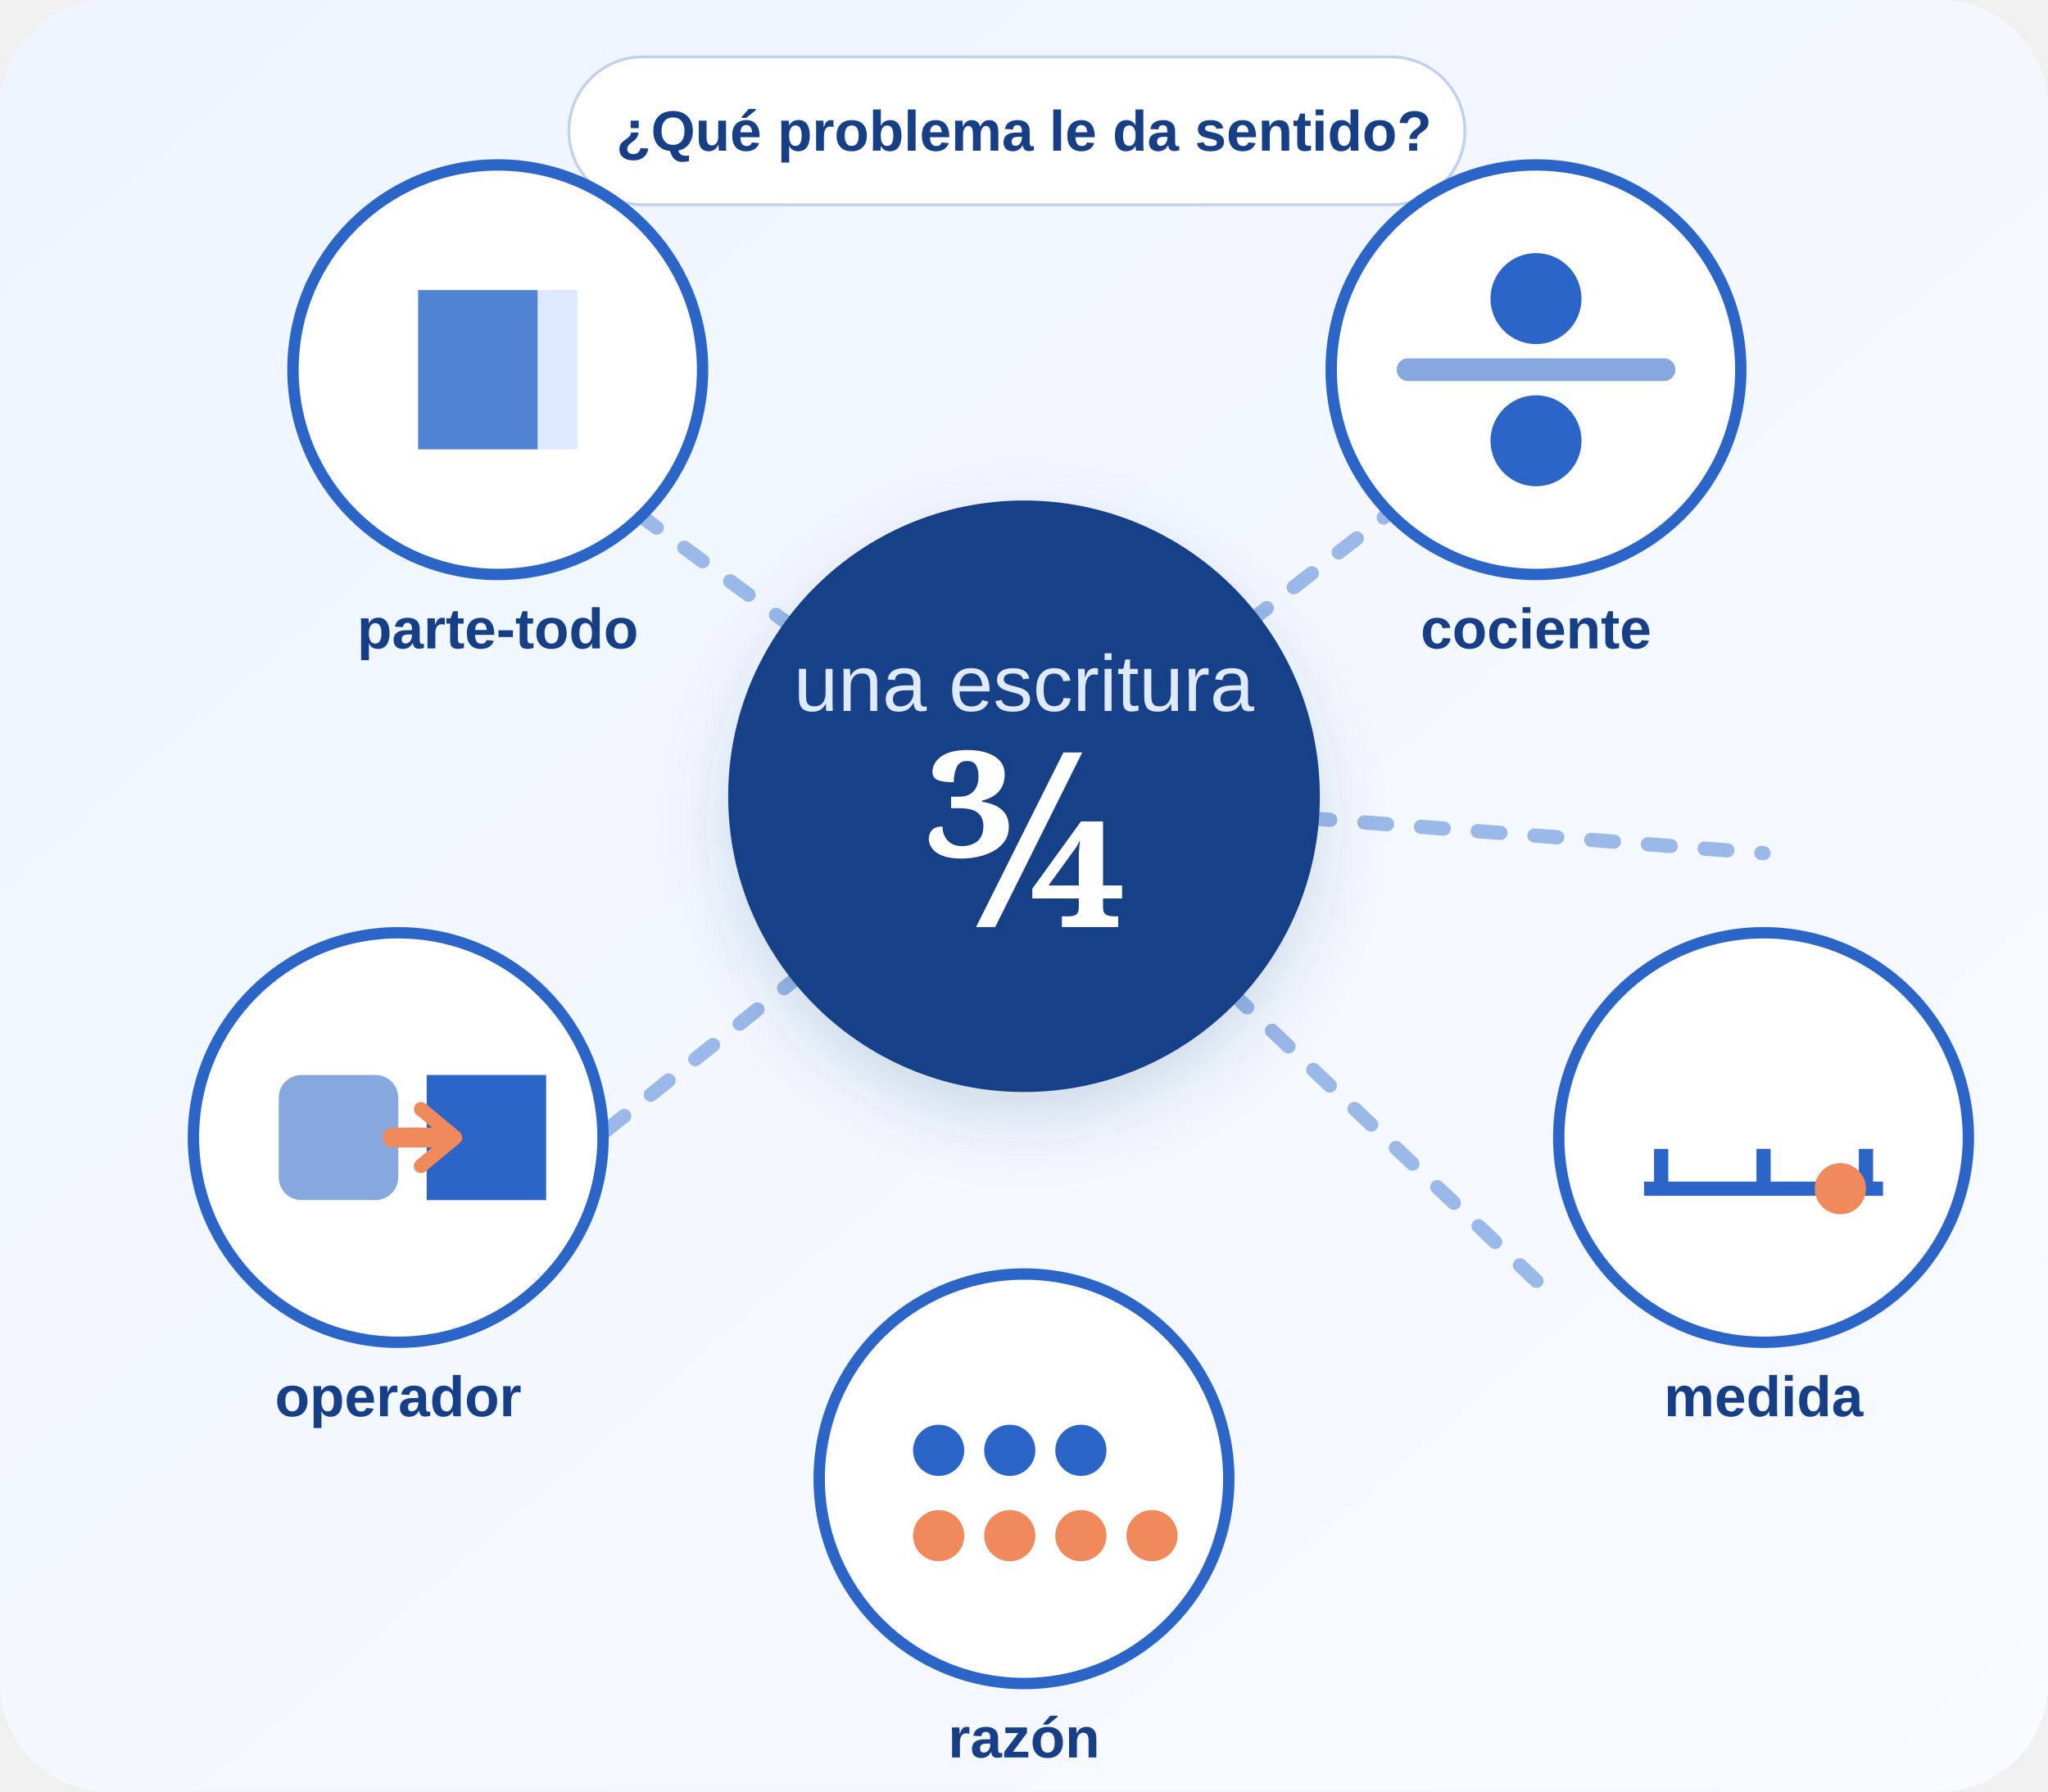
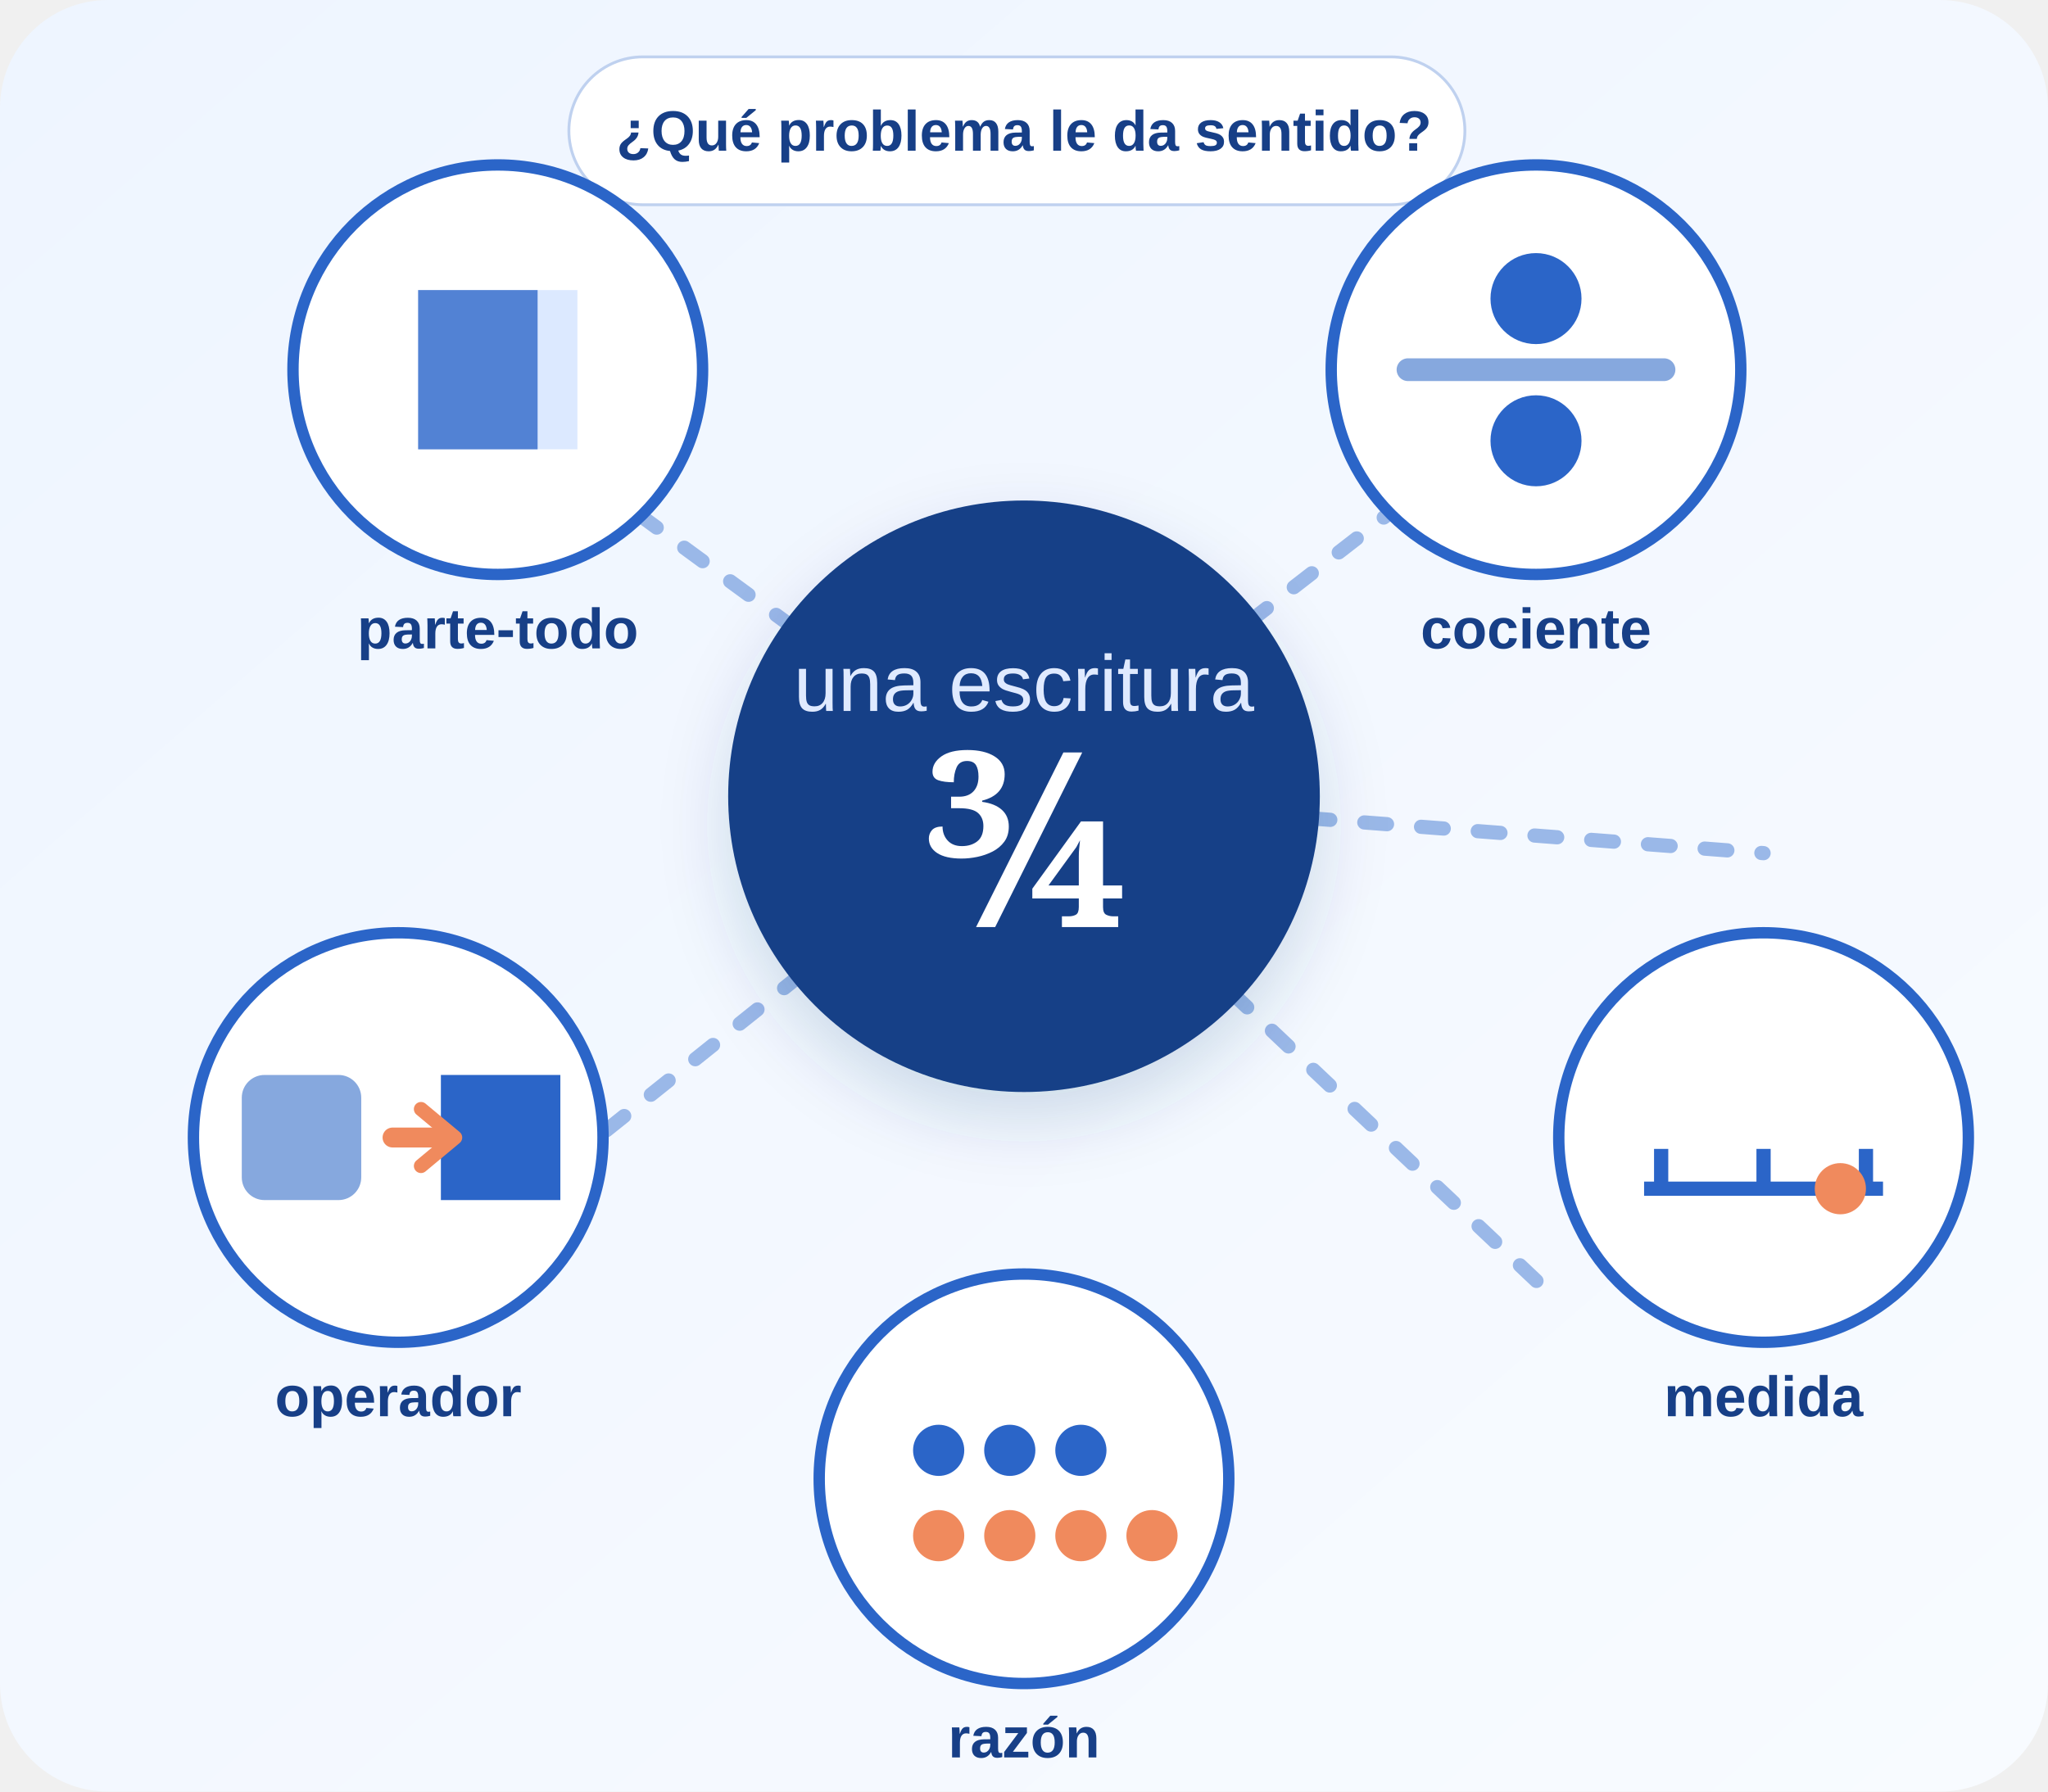
<svg xmlns="http://www.w3.org/2000/svg" viewBox="0 0 720 630" role="img" aria-labelledby="title desc">
  <defs>
    <linearGradient id="bg" x1="0" y1="0" x2="1" y2="1">
      <stop offset="0" stop-color="#eef5ff" />
      <stop offset="1" stop-color="#f8fbff" />
    </linearGradient>
    <filter id="shadow" x="-20%" y="-20%" width="140%" height="140%">
      <feDropShadow dx="0" dy="10" stdDeviation="12" flood-color="#123a72" flood-opacity=".16" />
    </filter>
  </defs>
  <rect width="720" height="630" rx="38" fill="url(#bg)" />
  <rect x="200" y="20" width="315" height="52" rx="26" fill="#ffffff" stroke="#bfd1ef" />
  <text x="360" y="53" text-anchor="middle" font-family="Arial, sans-serif" font-size="20" font-weight="700" fill="#173f87">¿Qué problema le da sentido?</text>
  <path d="M360 280 L155 130 M360 280 L560 125 M360 280 L620 300 M360 280 L545 455 M360 280 L160 440" stroke="#9ab8e8" stroke-width="5" stroke-linecap="round" stroke-dasharray="8 12" />
  <g filter="url(#shadow)">
    <circle cx="360" cy="280" r="104" fill="#173f87" />
    <text x="360" y="250" text-anchor="middle" font-family="Arial, sans-serif" font-size="28" fill="#dfeaff">una escritura</text>
    <text x="360" y="326" text-anchor="middle" font-family="Georgia, serif" font-size="86" font-weight="700" fill="#ffffff">¾</text>
  </g>
  <g font-family="Arial, sans-serif" text-anchor="middle" font-weight="700">
    <g transform="translate(175 130)">
      <circle r="72" fill="#ffffff" stroke="#2b65c8" stroke-width="4" />
      <path d="M-28 -28h56v56h-56z" fill="#dce9ff" />
      <path d="M-28 -28h42v56h-42z" fill="#2b65c8" opacity=".78" />
      <text y="98" font-size="20" fill="#173f87">parte-todo</text>
    </g>
    <g transform="translate(540 130)">
      <circle r="72" fill="#ffffff" stroke="#2b65c8" stroke-width="4" />
      <circle cx="0" cy="-25" r="16" fill="#2b65c8" />
      <circle cx="0" cy="25" r="16" fill="#2b65c8" />
      <path d="M-45 0 h 90" stroke="#86a8de" stroke-width="8" stroke-linecap="round" />
      <text y="98" font-size="20" fill="#173f87">cociente</text>
    </g>
    <g transform="translate(620 400)">
      <circle r="72" fill="#ffffff" stroke="#2b65c8" stroke-width="4" />
      <path d="M-42 18h84M-36 18v-14M0 18v-14M36 18v-14" stroke="#2b65c8" stroke-width="5" />
      <circle cx="27" cy="18" r="9" fill="#f08a5d" />
      <text y="98" font-size="20" fill="#173f87">medida</text>
    </g>
    <g transform="translate(360 520)">
      <circle r="72" fill="#ffffff" stroke="#2b65c8" stroke-width="4" />
      <g fill="#2b65c8">
        <circle cx="-30" cy="-10" r="9" />
        <circle cx="-5" cy="-10" r="9" />
        <circle cx="20" cy="-10" r="9" />
      </g>
      <g fill="#f08a5d">
        <circle cx="-30" cy="20" r="9" />
        <circle cx="-5" cy="20" r="9" />
        <circle cx="20" cy="20" r="9" />
        <circle cx="45" cy="20" r="9" />
      </g>
      <text y="98" font-size="20" fill="#173f87">razón</text>
    </g>
    <g transform="translate(140 400)">
      <circle r="72" fill="#ffffff" stroke="#2b65c8" stroke-width="4" />
-       <rect x="-42" y="-22" width="42" height="44" rx="8" fill="#86a8de" />
-       <path d="M10 -22h42v44H10z" fill="#2b65c8" />
+       <rect x="-55" y="-22" width="42" height="44" rx="8" fill="#86a8de" />
+       <path d="M15 -22 h42 v 44 H15z" fill="#2b65c8" />
      <path d="M-2 0h16" stroke="#f08a5d" stroke-width="7" stroke-linecap="round" />
      <path d="M8 -10l12 10L8 10" fill="none" stroke="#f08a5d" stroke-width="5" stroke-linecap="round" stroke-linejoin="round" />
      <text y="98" font-size="20" fill="#173f87">operador</text>
    </g>
  </g>
</svg>
